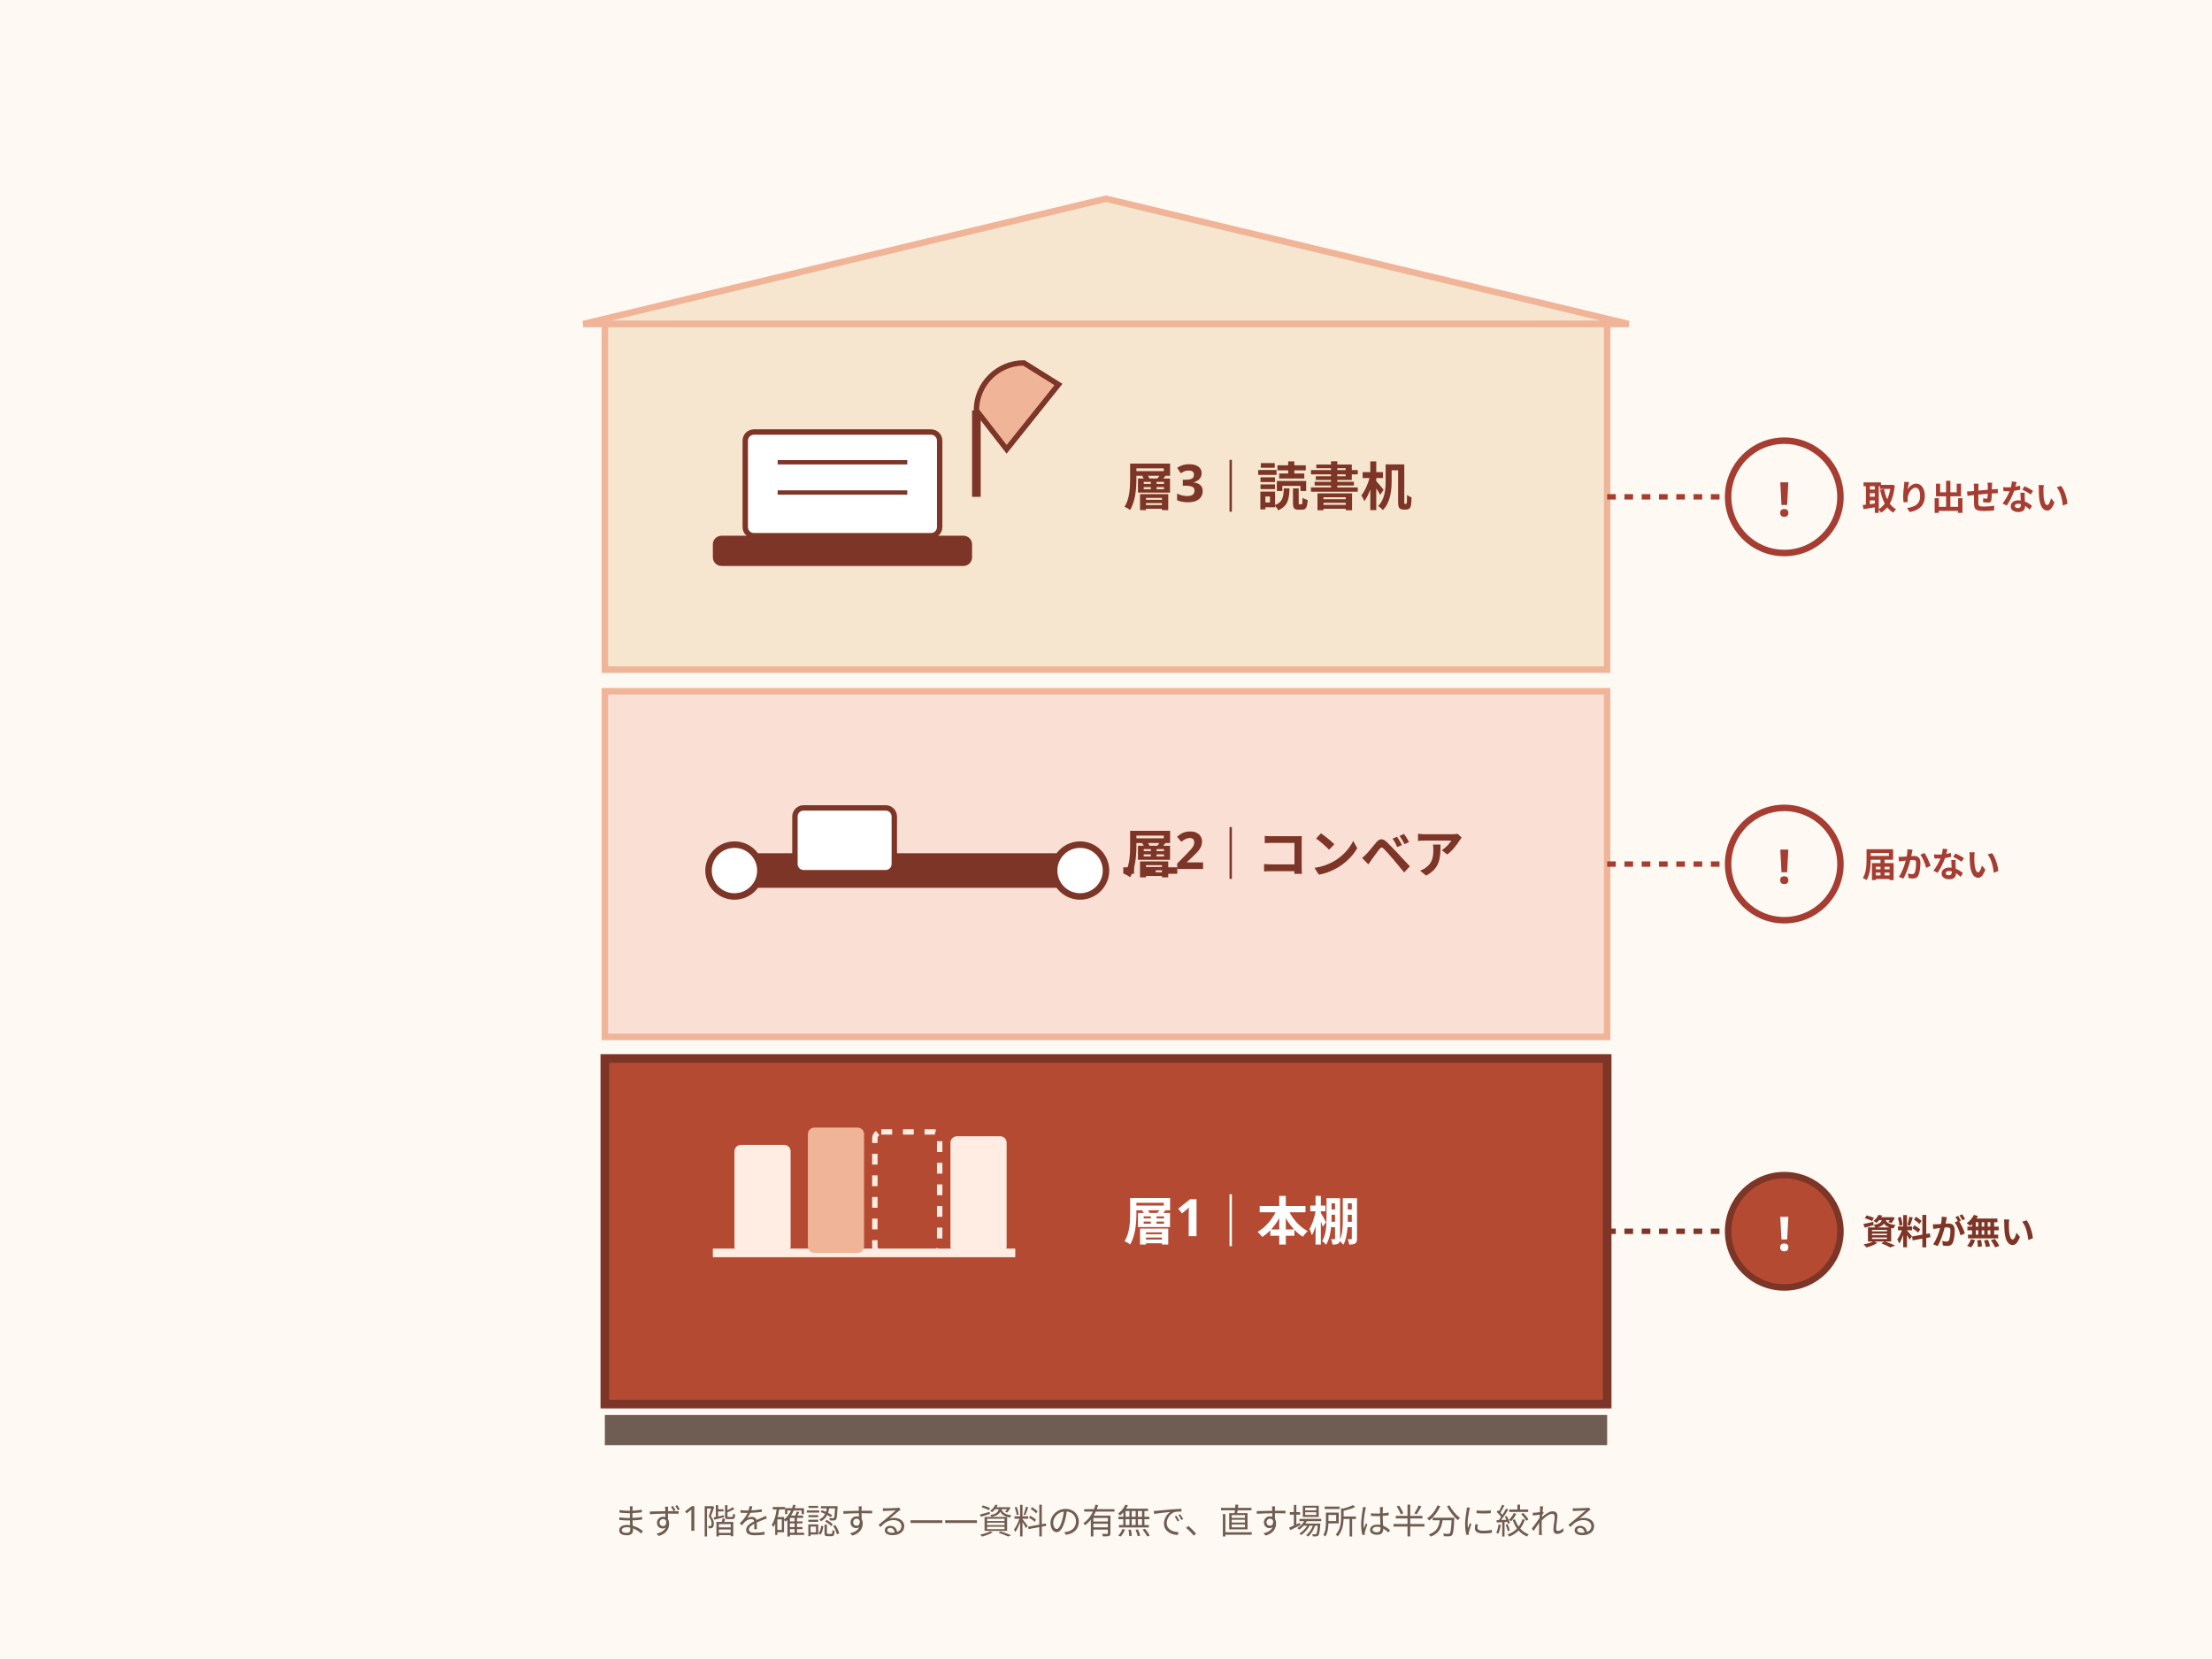
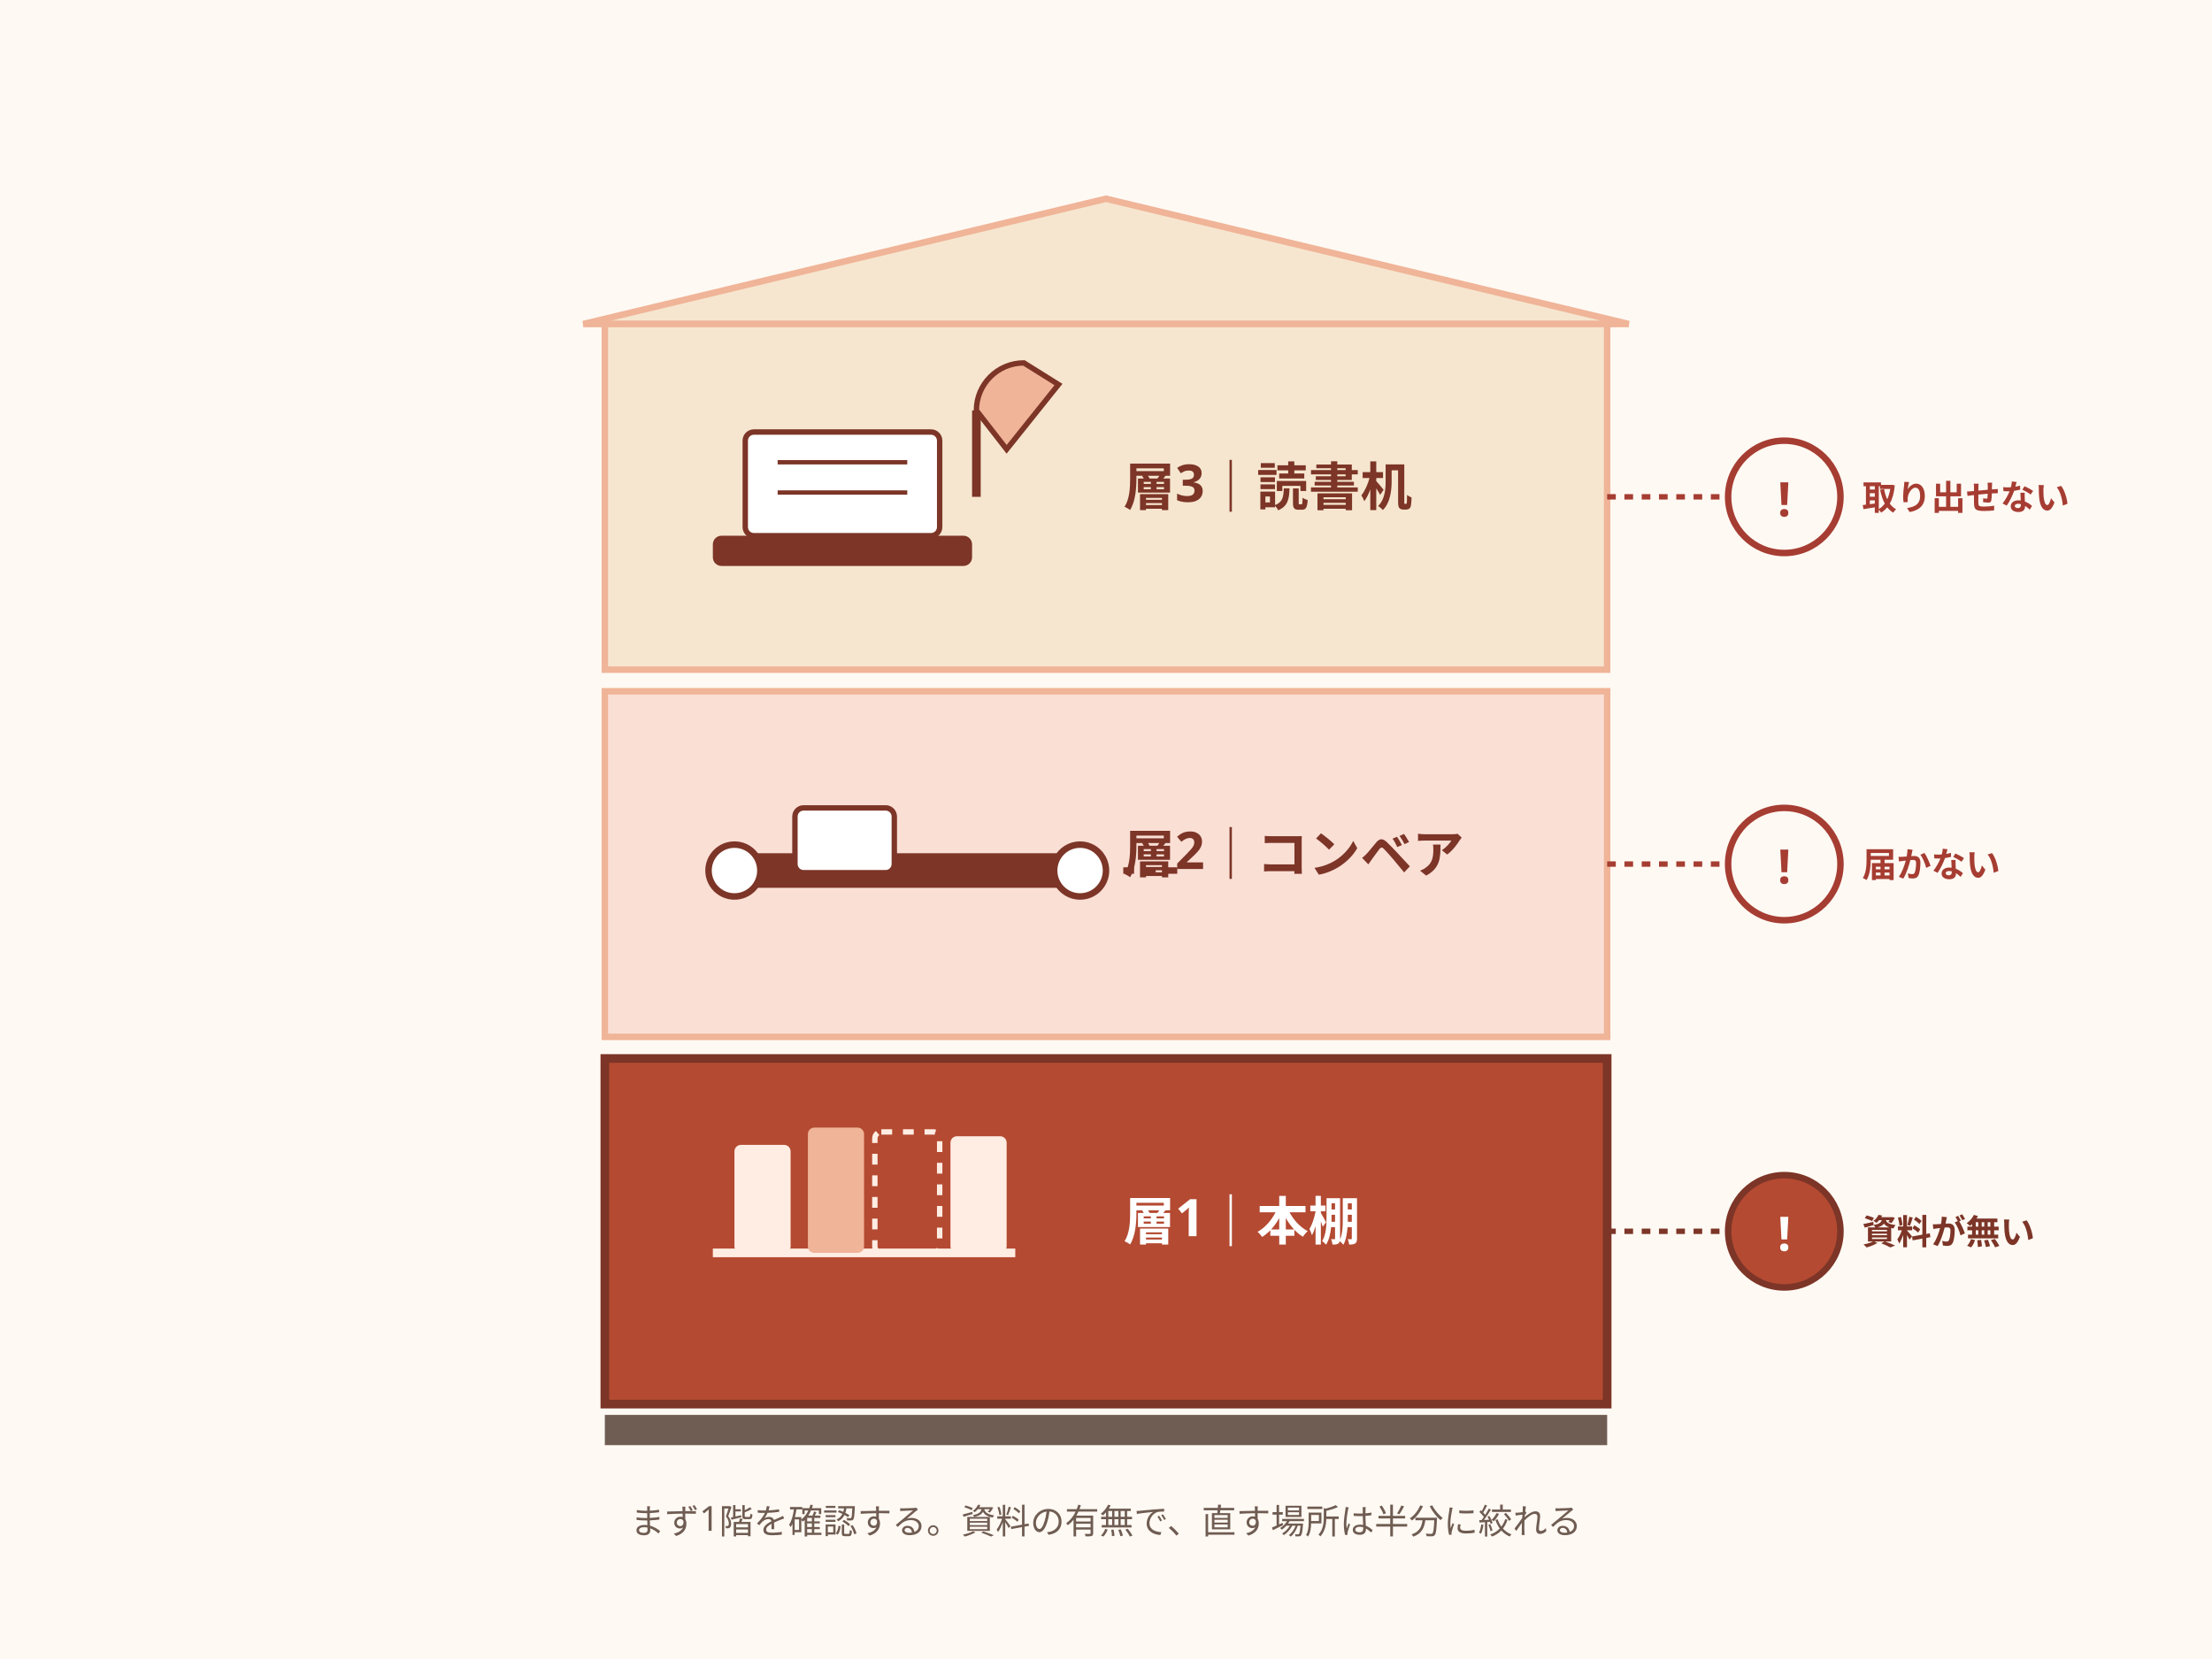
<svg xmlns="http://www.w3.org/2000/svg" width="1024" height="768" viewBox="0 0 1024 768">
  <rect width="1024" height="768" fill="#FFF9F3" />
  <path d="M 270 150 L 512 92 L 754 150 Z" fill="#F6E6CF" stroke="#F0B498" stroke-width="3" />
  <rect x="280" y="655" width="464" height="14" fill="#6F5C52" />
  <g id="floor-3">
    <rect x="280" y="150" width="464" height="160" fill="#F6E6CF" stroke="#F0B498" stroke-width="3" />
    <rect x="330" y="248" width="120" height="14" rx="4" fill="#7C3527" />
    <rect x="345" y="200" width="90" height="48" rx="4" fill="#FFFFFF" stroke="#7C3527" stroke-width="2.5" />
    <line x1="360" y1="214" x2="420" y2="214" stroke="#7C3527" stroke-width="2" />
    <line x1="360" y1="228" x2="420" y2="228" stroke="#7C3527" stroke-width="2" />
    <line x1="452" y1="230" x2="452" y2="190" stroke="#7C3527" stroke-width="4" />
    <path d="M 452 190 A 22 22 0 0 1 474 168 L 490 178 L 466 208 Z" fill="#F0B498" stroke="#7C3527" stroke-width="2.5" />
    <text x="520" y="234" font-family="Hiragino Sans, Hiragino Kaku Gothic ProN, sans-serif" font-size="24" font-weight="800" fill="#7C3527">層3｜読書机</text>
  </g>
  <g id="floor-2">
    <rect x="280" y="320" width="464" height="160" fill="#FADFD5" stroke="#F0B498" stroke-width="3" />
    <rect x="330" y="395" width="180" height="16" rx="8" fill="#7C3527" />
    <circle cx="340" cy="403" r="12" fill="#FFFFFF" stroke="#7C3527" stroke-width="3" />
    <circle cx="500" cy="403" r="12" fill="#FFFFFF" stroke="#7C3527" stroke-width="3" />
    <rect x="368" y="374" width="46" height="30" rx="4" fill="#FFFFFF" stroke="#7C3527" stroke-width="2.5" />
    <path d="M 520 403 H 546" stroke="#7C3527" stroke-width="3" stroke-dasharray="5 5" />
    <text x="520" y="404" font-family="Hiragino Sans, Hiragino Kaku Gothic ProN, sans-serif" font-size="24" font-weight="800" fill="#7C3527">層2｜コンベア</text>
  </g>
  <g id="floor-1">
    <rect x="280" y="490" width="464" height="160" fill="#B44A32" stroke="#7C3527" stroke-width="4" />
    <line x1="330" y1="580" x2="470" y2="580" stroke="#FFEDE3" stroke-width="4" />
    <rect x="340" y="530" width="26" height="50" rx="3" fill="#FFEDE3" />
    <rect x="374" y="522" width="26" height="58" rx="3" fill="#F0B498" />
    <rect x="440" y="526" width="26" height="54" rx="3" fill="#FFEDE3" />
    <rect x="405" y="524" width="30" height="56" rx="3" fill="none" stroke="#FFEDE3" stroke-width="2.5" stroke-dasharray="5 5" />
    <text x="520" y="574" font-family="Hiragino Sans, Hiragino Kaku Gothic ProN, sans-serif" font-size="24" font-weight="800" fill="#FFFFFF">層1｜本棚</text>
  </g>
  <g id="defect-3">
    <line x1="744" y1="230" x2="800" y2="230" stroke="#A63D32" stroke-width="2.5" stroke-dasharray="4 4" />
    <circle cx="826" cy="230" r="26" fill="#FFF9F3" stroke="#A63D32" stroke-width="3" />
    <text x="826" y="239" text-anchor="middle" font-family="Hiragino Sans, Hiragino Kaku Gothic ProN, sans-serif" font-size="22" font-weight="800" fill="#A63D32">!</text>
    <text x="862" y="236" font-family="Hiragino Sans, Hiragino Kaku Gothic ProN, sans-serif" font-size="16" font-weight="800" fill="#A63D32">取り出せない</text>
  </g>
  <g id="defect-2">
    <line x1="744" y1="400" x2="800" y2="400" stroke="#A63D32" stroke-width="2.5" stroke-dasharray="4 4" />
    <circle cx="826" cy="400" r="26" fill="#FFF9F3" stroke="#A63D32" stroke-width="3" />
    <text x="826" y="409" text-anchor="middle" font-family="Hiragino Sans, Hiragino Kaku Gothic ProN, sans-serif" font-size="22" font-weight="800" fill="#A63D32">!</text>
    <text x="862" y="406" font-family="Hiragino Sans, Hiragino Kaku Gothic ProN, sans-serif" font-size="16" font-weight="800" fill="#A63D32">届かない</text>
  </g>
  <g id="defect-1">
    <line x1="744" y1="570" x2="800" y2="570" stroke="#7C3527" stroke-width="2.5" stroke-dasharray="4 4" />
    <circle cx="826" cy="570" r="26" fill="#B44A32" stroke="#7C3527" stroke-width="3" />
    <text x="826" y="579" text-anchor="middle" font-family="Hiragino Sans, Hiragino Kaku Gothic ProN, sans-serif" font-size="22" font-weight="800" fill="#FFFFFF">!</text>
    <text x="862" y="576" font-family="Hiragino Sans, Hiragino Kaku Gothic ProN, sans-serif" font-size="16" font-weight="800" fill="#7C3527">資料が無い</text>
  </g>
-   <text x="512" y="710" text-anchor="middle" font-family="Hiragino Sans, Hiragino Kaku Gothic ProN, sans-serif" font-size="16" fill="#6F5C52">まず1階を確認する——資料の有無で、直す場所は半分に絞れる</text>
+   <text x="512" y="710" text-anchor="middle" font-family="Hiragino Sans, Hiragino Kaku Gothic ProN, sans-serif" font-size="16" fill="#6F5C52">まず1階を確認する。資料の有無で、直す場所は半分に絞れる</text>
</svg>
